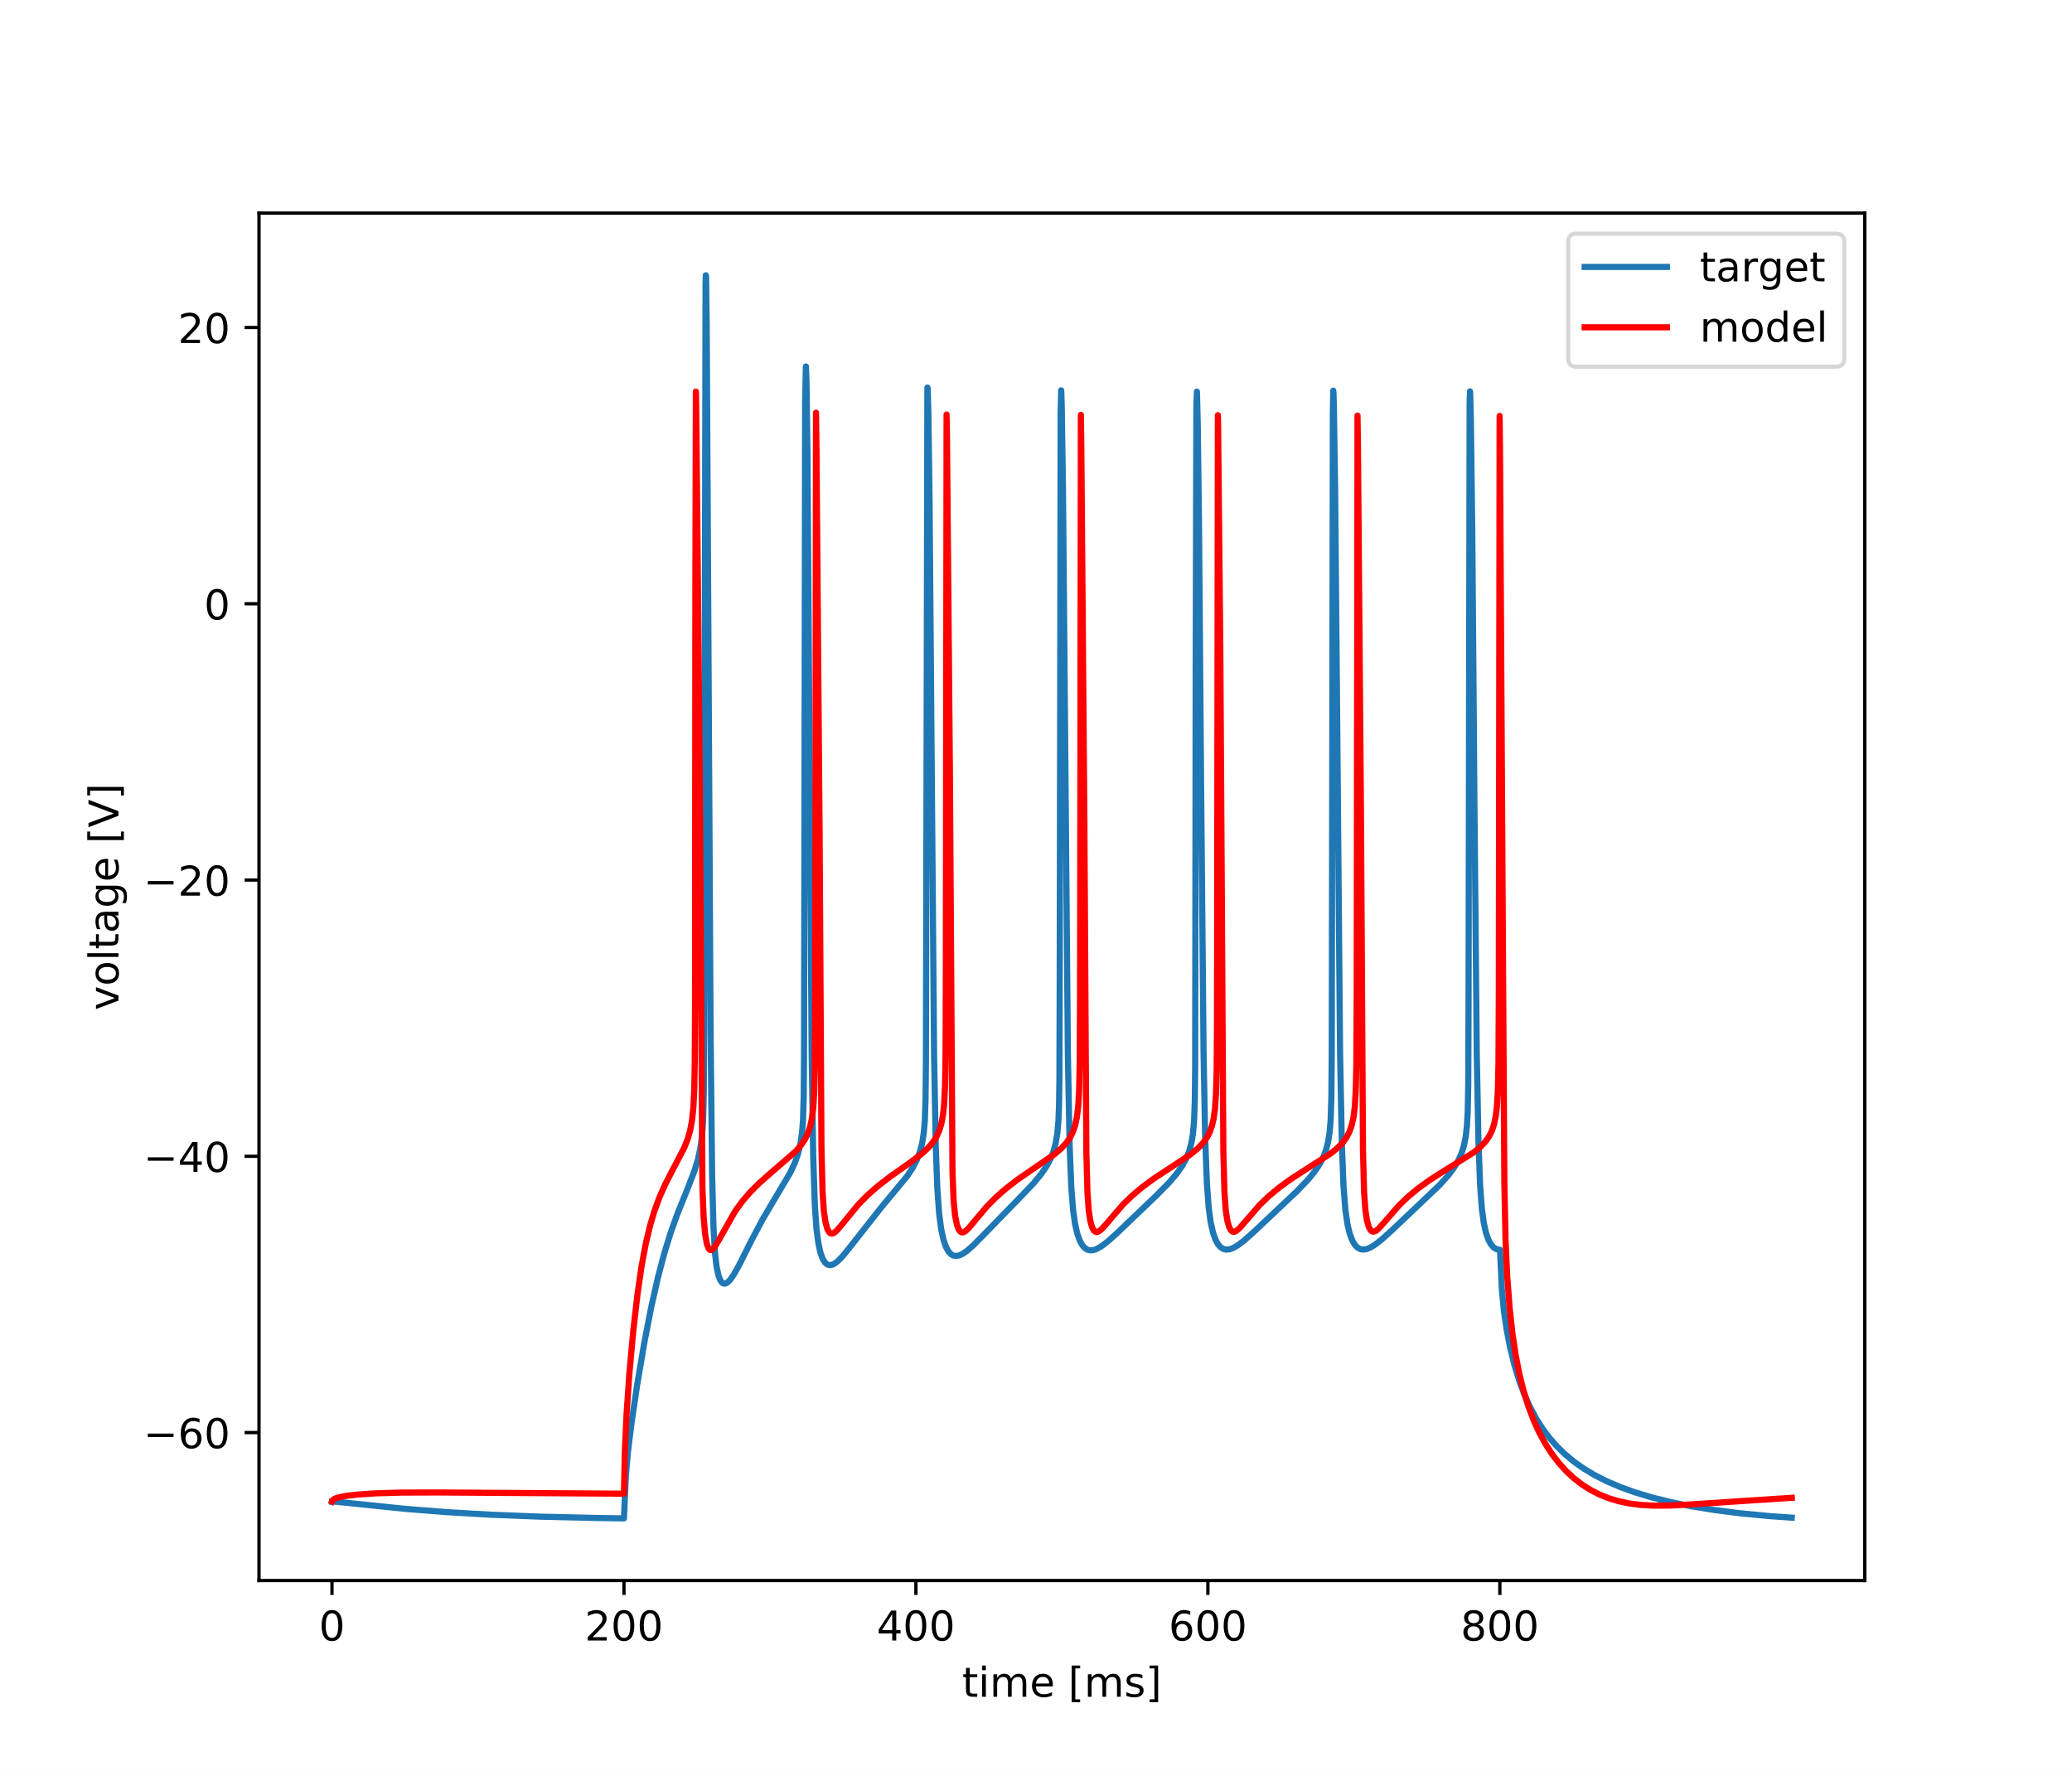
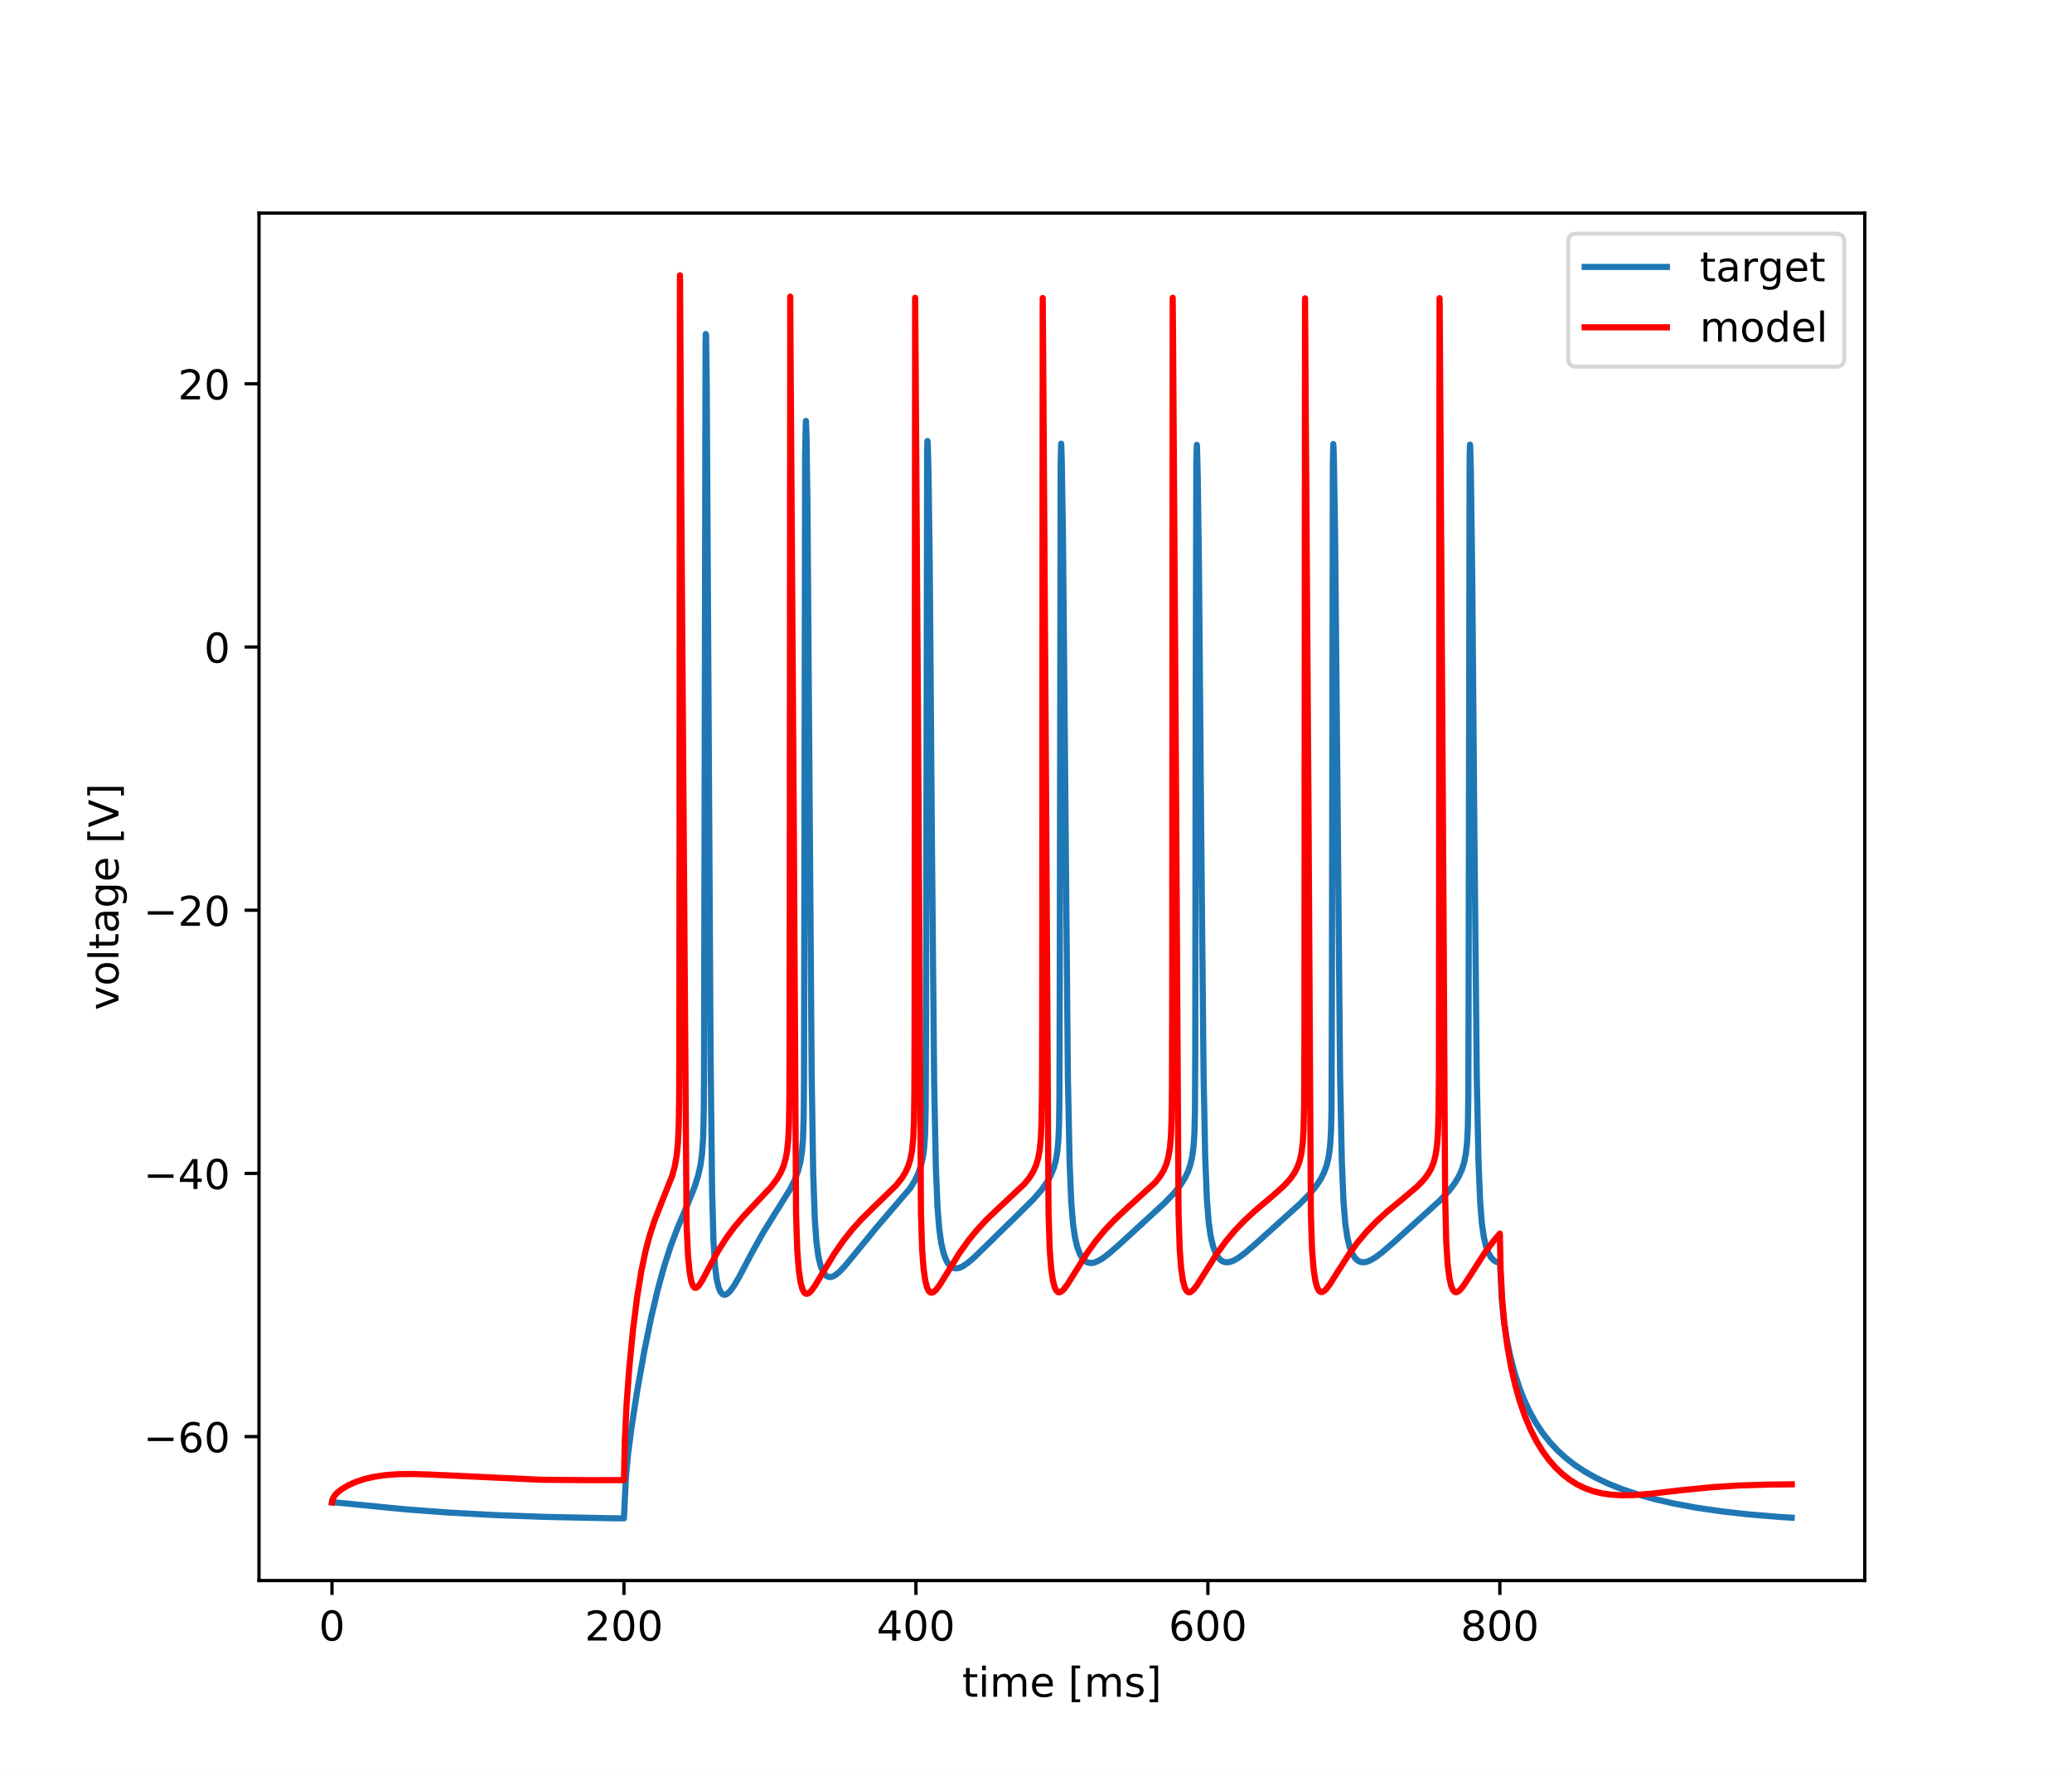
<svg xmlns="http://www.w3.org/2000/svg" xmlns:xlink="http://www.w3.org/1999/xlink" height="432pt" version="1.1" viewBox="0 0 504 432" width="504pt">
  <defs>
    <style type="text/css">
*{stroke-linecap:butt;stroke-linejoin:round;}
  </style>
  </defs>
  <g id="figure_1">
    <g id="patch_1">
      <path d="M 0 432  L 504 432  L 504 0  L 0 0  z " style="fill:#ffffff;" />
    </g>
    <g id="axes_1">
      <g id="patch_2">
        <path d="M 63 384.48  L 453.6 384.48  L 453.6 51.84  L 63 51.84  z " style="fill:#ffffff;" />
      </g>
      <g id="matplotlib.axis_1">
        <g id="xtick_1">
          <g id="line2d_1">
            <defs>
-               <path d="M 0 0  L 0 3.5  " id="mca6e8380da" style="stroke:#000000;stroke-width:0.8;" />
-             </defs>
-             <g>
-               <use style="stroke:#000000;stroke-width:0.8;" x="80.755" xlink:href="#mca6e8380da" y="384.48" />
+               <path d="M 0 0  L 0 3.5  " id="m2e32e973f9" style="stroke:#000000;stroke-width:0.8;" />
+             </defs>
+             <g>
+               <use style="stroke:#000000;stroke-width:0.8;" x="80.755" xlink:href="#m2e32e973f9" y="384.48" />
            </g>
          </g>
          <g id="text_1">
            <defs>
              <path d="M 31.781 66.406  Q 24.172 66.406 20.328 58.906  Q 16.5 51.422 16.5 36.375  Q 16.5 21.391 20.328 13.891  Q 24.172 6.391 31.781 6.391  Q 39.453 6.391 43.281 13.891  Q 47.125 21.391 47.125 36.375  Q 47.125 51.422 43.281 58.906  Q 39.453 66.406 31.781 66.406  z M 31.781 74.219  Q 44.047 74.219 50.516 64.516  Q 56.984 54.828 56.984 36.375  Q 56.984 17.969 50.516 8.266  Q 44.047 -1.422 31.781 -1.422  Q 19.531 -1.422 13.062 8.266  Q 6.594 17.969 6.594 36.375  Q 6.594 54.828 13.062 64.516  Q 19.531 74.219 31.781 74.219  z " id="DejaVuSans-48" />
            </defs>
            <g transform="translate(77.5733 399.0784)scale(0.1 -0.1)">
              <use xlink:href="#DejaVuSans-48" />
            </g>
          </g>
        </g>
        <g id="xtick_2">
          <g id="line2d_2">
            <g>
-               <use style="stroke:#000000;stroke-width:0.8;" x="151.773" xlink:href="#mca6e8380da" y="384.48" />
+               <use style="stroke:#000000;stroke-width:0.8;" x="151.773" xlink:href="#m2e32e973f9" y="384.48" />
            </g>
          </g>
          <g id="text_2">
            <defs>
              <path d="M 19.188 8.297  L 53.609 8.297  L 53.609 0  L 7.328 0  L 7.328 8.297  Q 12.938 14.109 22.625 23.891  Q 32.328 33.688 34.812 36.531  Q 39.547 41.844 41.422 45.531  Q 43.312 49.219 43.312 52.781  Q 43.312 58.594 39.234 62.25  Q 35.156 65.922 28.609 65.922  Q 23.969 65.922 18.812 64.312  Q 13.672 62.703 7.812 59.422  L 7.812 69.391  Q 13.766 71.781 18.938 73  Q 24.125 74.219 28.422 74.219  Q 39.75 74.219 46.484 68.547  Q 53.219 62.891 53.219 53.422  Q 53.219 48.922 51.531 44.891  Q 49.859 40.875 45.406 35.406  Q 44.188 33.984 37.641 27.219  Q 31.109 20.453 19.188 8.297  z " id="DejaVuSans-50" />
            </defs>
            <g transform="translate(142.229 399.0784)scale(0.1 -0.1)">
              <use xlink:href="#DejaVuSans-50" />
              <use x="63.623" xlink:href="#DejaVuSans-48" />
              <use x="127.246" xlink:href="#DejaVuSans-48" />
            </g>
          </g>
        </g>
        <g id="xtick_3">
          <g id="line2d_3">
            <g>
-               <use style="stroke:#000000;stroke-width:0.8;" x="222.791" xlink:href="#mca6e8380da" y="384.48" />
+               <use style="stroke:#000000;stroke-width:0.8;" x="222.791" xlink:href="#m2e32e973f9" y="384.48" />
            </g>
          </g>
          <g id="text_3">
            <defs>
              <path d="M 37.797 64.312  L 12.891 25.391  L 37.797 25.391  z M 35.203 72.906  L 47.609 72.906  L 47.609 25.391  L 58.016 25.391  L 58.016 17.188  L 47.609 17.188  L 47.609 0  L 37.797 0  L 37.797 17.188  L 4.891 17.188  L 4.891 26.703  z " id="DejaVuSans-52" />
            </defs>
            <g transform="translate(213.2472 399.0784)scale(0.1 -0.1)">
              <use xlink:href="#DejaVuSans-52" />
              <use x="63.623" xlink:href="#DejaVuSans-48" />
              <use x="127.246" xlink:href="#DejaVuSans-48" />
            </g>
          </g>
        </g>
        <g id="xtick_4">
          <g id="line2d_4">
            <g>
-               <use style="stroke:#000000;stroke-width:0.8;" x="293.809" xlink:href="#mca6e8380da" y="384.48" />
+               <use style="stroke:#000000;stroke-width:0.8;" x="293.809" xlink:href="#m2e32e973f9" y="384.48" />
            </g>
          </g>
          <g id="text_4">
            <defs>
              <path d="M 33.016 40.375  Q 26.375 40.375 22.484 35.828  Q 18.609 31.297 18.609 23.391  Q 18.609 15.531 22.484 10.953  Q 26.375 6.391 33.016 6.391  Q 39.656 6.391 43.531 10.953  Q 47.406 15.531 47.406 23.391  Q 47.406 31.297 43.531 35.828  Q 39.656 40.375 33.016 40.375  z M 52.594 71.297  L 52.594 62.312  Q 48.875 64.062 45.094 64.984  Q 41.312 65.922 37.594 65.922  Q 27.828 65.922 22.672 59.328  Q 17.531 52.734 16.797 39.406  Q 19.672 43.656 24.016 45.922  Q 28.375 48.188 33.594 48.188  Q 44.578 48.188 50.953 41.516  Q 57.328 34.859 57.328 23.391  Q 57.328 12.156 50.688 5.359  Q 44.047 -1.422 33.016 -1.422  Q 20.359 -1.422 13.672 8.266  Q 6.984 17.969 6.984 36.375  Q 6.984 53.656 15.188 63.938  Q 23.391 74.219 37.203 74.219  Q 40.922 74.219 44.703 73.484  Q 48.484 72.75 52.594 71.297  z " id="DejaVuSans-54" />
            </defs>
            <g transform="translate(284.2653 399.0784)scale(0.1 -0.1)">
              <use xlink:href="#DejaVuSans-54" />
              <use x="63.623" xlink:href="#DejaVuSans-48" />
              <use x="127.246" xlink:href="#DejaVuSans-48" />
            </g>
          </g>
        </g>
        <g id="xtick_5">
          <g id="line2d_5">
            <g>
-               <use style="stroke:#000000;stroke-width:0.8;" x="364.827" xlink:href="#mca6e8380da" y="384.48" />
+               <use style="stroke:#000000;stroke-width:0.8;" x="364.827" xlink:href="#m2e32e973f9" y="384.48" />
            </g>
          </g>
          <g id="text_5">
            <defs>
              <path d="M 31.781 34.625  Q 24.75 34.625 20.719 30.859  Q 16.703 27.094 16.703 20.516  Q 16.703 13.922 20.719 10.156  Q 24.75 6.391 31.781 6.391  Q 38.812 6.391 42.859 10.172  Q 46.922 13.969 46.922 20.516  Q 46.922 27.094 42.891 30.859  Q 38.875 34.625 31.781 34.625  z M 21.922 38.812  Q 15.578 40.375 12.031 44.719  Q 8.5 49.078 8.5 55.328  Q 8.5 64.062 14.719 69.141  Q 20.953 74.219 31.781 74.219  Q 42.672 74.219 48.875 69.141  Q 55.078 64.062 55.078 55.328  Q 55.078 49.078 51.531 44.719  Q 48 40.375 41.703 38.812  Q 48.828 37.156 52.797 32.312  Q 56.781 27.484 56.781 20.516  Q 56.781 9.906 50.312 4.234  Q 43.844 -1.422 31.781 -1.422  Q 19.734 -1.422 13.25 4.234  Q 6.781 9.906 6.781 20.516  Q 6.781 27.484 10.781 32.312  Q 14.797 37.156 21.922 38.812  z M 18.312 54.391  Q 18.312 48.734 21.844 45.562  Q 25.391 42.391 31.781 42.391  Q 38.141 42.391 41.719 45.562  Q 45.312 48.734 45.312 54.391  Q 45.312 60.062 41.719 63.234  Q 38.141 66.406 31.781 66.406  Q 25.391 66.406 21.844 63.234  Q 18.312 60.062 18.312 54.391  z " id="DejaVuSans-56" />
            </defs>
            <g transform="translate(355.2835 399.0784)scale(0.1 -0.1)">
              <use xlink:href="#DejaVuSans-56" />
              <use x="63.623" xlink:href="#DejaVuSans-48" />
              <use x="127.246" xlink:href="#DejaVuSans-48" />
            </g>
          </g>
        </g>
        <g id="text_6">
          <defs>
            <path d="M 18.312 70.219  L 18.312 54.688  L 36.812 54.688  L 36.812 47.703  L 18.312 47.703  L 18.312 18.016  Q 18.312 11.328 20.141 9.422  Q 21.969 7.516 27.594 7.516  L 36.812 7.516  L 36.812 0  L 27.594 0  Q 17.188 0 13.234 3.875  Q 9.281 7.766 9.281 18.016  L 9.281 47.703  L 2.688 47.703  L 2.688 54.688  L 9.281 54.688  L 9.281 70.219  z " id="DejaVuSans-116" />
            <path d="M 9.422 54.688  L 18.406 54.688  L 18.406 0  L 9.422 0  z M 9.422 75.984  L 18.406 75.984  L 18.406 64.594  L 9.422 64.594  z " id="DejaVuSans-105" />
            <path d="M 52 44.188  Q 55.375 50.25 60.062 53.125  Q 64.75 56 71.094 56  Q 79.641 56 84.281 50.016  Q 88.922 44.047 88.922 33.016  L 88.922 0  L 79.891 0  L 79.891 32.719  Q 79.891 40.578 77.094 44.375  Q 74.312 48.188 68.609 48.188  Q 61.625 48.188 57.562 43.547  Q 53.516 38.922 53.516 30.906  L 53.516 0  L 44.484 0  L 44.484 32.719  Q 44.484 40.625 41.703 44.406  Q 38.922 48.188 33.109 48.188  Q 26.219 48.188 22.156 43.531  Q 18.109 38.875 18.109 30.906  L 18.109 0  L 9.078 0  L 9.078 54.688  L 18.109 54.688  L 18.109 46.188  Q 21.188 51.219 25.484 53.609  Q 29.781 56 35.688 56  Q 41.656 56 45.828 52.969  Q 50 49.953 52 44.188  z " id="DejaVuSans-109" />
            <path d="M 56.203 29.594  L 56.203 25.203  L 14.891 25.203  Q 15.484 15.922 20.484 11.062  Q 25.484 6.203 34.422 6.203  Q 39.594 6.203 44.453 7.469  Q 49.312 8.734 54.109 11.281  L 54.109 2.781  Q 49.266 0.734 44.188 -0.344  Q 39.109 -1.422 33.891 -1.422  Q 20.797 -1.422 13.156 6.188  Q 5.516 13.812 5.516 26.812  Q 5.516 40.234 12.766 48.109  Q 20.016 56 32.328 56  Q 43.359 56 49.781 48.891  Q 56.203 41.797 56.203 29.594  z M 47.219 32.234  Q 47.125 39.594 43.094 43.984  Q 39.062 48.391 32.422 48.391  Q 24.906 48.391 20.391 44.141  Q 15.875 39.891 15.188 32.172  z " id="DejaVuSans-101" />
            <path id="DejaVuSans-32" />
            <path d="M 8.594 75.984  L 29.297 75.984  L 29.297 69  L 17.578 69  L 17.578 -6.203  L 29.297 -6.203  L 29.297 -13.188  L 8.594 -13.188  z " id="DejaVuSans-91" />
            <path d="M 44.281 53.078  L 44.281 44.578  Q 40.484 46.531 36.375 47.5  Q 32.281 48.484 27.875 48.484  Q 21.188 48.484 17.844 46.438  Q 14.5 44.391 14.5 40.281  Q 14.5 37.156 16.891 35.375  Q 19.281 33.594 26.516 31.984  L 29.594 31.297  Q 39.156 29.25 43.188 25.516  Q 47.219 21.781 47.219 15.094  Q 47.219 7.469 41.188 3.016  Q 35.156 -1.422 24.609 -1.422  Q 20.219 -1.422 15.453 -0.562  Q 10.688 0.297 5.422 2  L 5.422 11.281  Q 10.406 8.688 15.234 7.391  Q 20.062 6.109 24.812 6.109  Q 31.156 6.109 34.562 8.281  Q 37.984 10.453 37.984 14.406  Q 37.984 18.062 35.516 20.016  Q 33.062 21.969 24.703 23.781  L 21.578 24.516  Q 13.234 26.266 9.516 29.906  Q 5.812 33.547 5.812 39.891  Q 5.812 47.609 11.281 51.797  Q 16.75 56 26.812 56  Q 31.781 56 36.172 55.266  Q 40.578 54.547 44.281 53.078  z " id="DejaVuSans-115" />
            <path d="M 30.422 75.984  L 30.422 -13.188  L 9.719 -13.188  L 9.719 -6.203  L 21.391 -6.203  L 21.391 69  L 9.719 69  L 9.719 75.984  z " id="DejaVuSans-93" />
          </defs>
          <g transform="translate(234.0383 412.7566)scale(0.1 -0.1)">
            <use xlink:href="#DejaVuSans-116" />
            <use x="39.209" xlink:href="#DejaVuSans-105" />
            <use x="66.992" xlink:href="#DejaVuSans-109" />
            <use x="164.404" xlink:href="#DejaVuSans-101" />
            <use x="225.928" xlink:href="#DejaVuSans-32" />
            <use x="257.715" xlink:href="#DejaVuSans-91" />
            <use x="296.729" xlink:href="#DejaVuSans-109" />
            <use x="394.141" xlink:href="#DejaVuSans-115" />
            <use x="446.24" xlink:href="#DejaVuSans-93" />
          </g>
        </g>
      </g>
      <g id="matplotlib.axis_2">
        <g id="ytick_1">
          <g id="line2d_6">
            <defs>
-               <path d="M 0 0  L -3.5 0  " id="m9b5ad9ae43" style="stroke:#000000;stroke-width:0.8;" />
-             </defs>
-             <g>
-               <use style="stroke:#000000;stroke-width:0.8;" x="63" xlink:href="#m9b5ad9ae43" y="348.483" />
+               <path d="M 0 0  L -3.5 0  " id="m2e2e988726" style="stroke:#000000;stroke-width:0.8;" />
+             </defs>
+             <g>
+               <use style="stroke:#000000;stroke-width:0.8;" x="63" xlink:href="#m2e2e988726" y="349.47" />
            </g>
          </g>
          <g id="text_7">
            <defs>
              <path d="M 10.594 35.5  L 73.188 35.5  L 73.188 27.203  L 10.594 27.203  z " id="DejaVuSans-8722" />
            </defs>
-             <g transform="translate(34.89531 352.2824)scale(0.1 -0.1)">
+             <g transform="translate(34.89531 353.2694)scale(0.1 -0.1)">
              <use xlink:href="#DejaVuSans-8722" />
              <use x="83.789" xlink:href="#DejaVuSans-54" />
              <use x="147.412" xlink:href="#DejaVuSans-48" />
            </g>
          </g>
        </g>
        <g id="ytick_2">
          <g id="line2d_7">
            <g>
-               <use style="stroke:#000000;stroke-width:0.8;" x="63" xlink:href="#m9b5ad9ae43" y="281.279" />
+               <use style="stroke:#000000;stroke-width:0.8;" x="63" xlink:href="#m2e2e988726" y="285.444" />
            </g>
          </g>
          <g id="text_8">
-             <g transform="translate(34.89531 285.0786)scale(0.1 -0.1)">
+             <g transform="translate(34.89531 289.2429)scale(0.1 -0.1)">
              <use xlink:href="#DejaVuSans-8722" />
              <use x="83.789" xlink:href="#DejaVuSans-52" />
              <use x="147.412" xlink:href="#DejaVuSans-48" />
            </g>
          </g>
        </g>
        <g id="ytick_3">
          <g id="line2d_8">
            <g>
-               <use style="stroke:#000000;stroke-width:0.8;" x="63" xlink:href="#m9b5ad9ae43" y="214.076" />
+               <use style="stroke:#000000;stroke-width:0.8;" x="63" xlink:href="#m2e2e988726" y="221.417" />
            </g>
          </g>
          <g id="text_9">
-             <g transform="translate(34.89531 217.8748)scale(0.1 -0.1)">
+             <g transform="translate(34.89531 225.2163)scale(0.1 -0.1)">
              <use xlink:href="#DejaVuSans-8722" />
              <use x="83.789" xlink:href="#DejaVuSans-50" />
              <use x="147.412" xlink:href="#DejaVuSans-48" />
            </g>
          </g>
        </g>
        <g id="ytick_4">
          <g id="line2d_9">
            <g>
-               <use style="stroke:#000000;stroke-width:0.8;" x="63" xlink:href="#m9b5ad9ae43" y="146.872" />
+               <use style="stroke:#000000;stroke-width:0.8;" x="63" xlink:href="#m2e2e988726" y="157.391" />
            </g>
          </g>
          <g id="text_10">
-             <g transform="translate(49.6375 150.6709)scale(0.1 -0.1)">
+             <g transform="translate(49.6375 161.1898)scale(0.1 -0.1)">
              <use xlink:href="#DejaVuSans-48" />
            </g>
          </g>
        </g>
        <g id="ytick_5">
          <g id="line2d_10">
            <g>
-               <use style="stroke:#000000;stroke-width:0.8;" x="63" xlink:href="#m9b5ad9ae43" y="79.668" />
+               <use style="stroke:#000000;stroke-width:0.8;" x="63" xlink:href="#m2e2e988726" y="93.364" />
            </g>
          </g>
          <g id="text_11">
-             <g transform="translate(43.275 83.46712)scale(0.1 -0.1)">
+             <g transform="translate(43.275 97.1632)scale(0.1 -0.1)">
              <use xlink:href="#DejaVuSans-50" />
              <use x="63.623" xlink:href="#DejaVuSans-48" />
            </g>
          </g>
        </g>
        <g id="text_12">
          <defs>
            <path d="M 2.984 54.688  L 12.5 54.688  L 29.594 8.797  L 46.688 54.688  L 56.203 54.688  L 35.688 0  L 23.484 0  z " id="DejaVuSans-118" />
            <path d="M 30.609 48.391  Q 23.391 48.391 19.188 42.75  Q 14.984 37.109 14.984 27.297  Q 14.984 17.484 19.156 11.844  Q 23.344 6.203 30.609 6.203  Q 37.797 6.203 41.984 11.859  Q 46.188 17.531 46.188 27.297  Q 46.188 37.016 41.984 42.703  Q 37.797 48.391 30.609 48.391  z M 30.609 56  Q 42.328 56 49.016 48.375  Q 55.719 40.766 55.719 27.297  Q 55.719 13.875 49.016 6.219  Q 42.328 -1.422 30.609 -1.422  Q 18.844 -1.422 12.172 6.219  Q 5.516 13.875 5.516 27.297  Q 5.516 40.766 12.172 48.375  Q 18.844 56 30.609 56  z " id="DejaVuSans-111" />
            <path d="M 9.422 75.984  L 18.406 75.984  L 18.406 0  L 9.422 0  z " id="DejaVuSans-108" />
            <path d="M 34.281 27.484  Q 23.391 27.484 19.188 25  Q 14.984 22.516 14.984 16.5  Q 14.984 11.719 18.141 8.906  Q 21.297 6.109 26.703 6.109  Q 34.188 6.109 38.703 11.406  Q 43.219 16.703 43.219 25.484  L 43.219 27.484  z M 52.203 31.203  L 52.203 0  L 43.219 0  L 43.219 8.297  Q 40.141 3.328 35.547 0.953  Q 30.953 -1.422 24.312 -1.422  Q 15.922 -1.422 10.953 3.297  Q 6 8.016 6 15.922  Q 6 25.141 12.172 29.828  Q 18.359 34.516 30.609 34.516  L 43.219 34.516  L 43.219 35.406  Q 43.219 41.609 39.141 45  Q 35.062 48.391 27.688 48.391  Q 23 48.391 18.547 47.266  Q 14.109 46.141 10.016 43.891  L 10.016 52.203  Q 14.938 54.109 19.578 55.047  Q 24.219 56 28.609 56  Q 40.484 56 46.344 49.844  Q 52.203 43.703 52.203 31.203  z " id="DejaVuSans-97" />
            <path d="M 45.406 27.984  Q 45.406 37.75 41.375 43.109  Q 37.359 48.484 30.078 48.484  Q 22.859 48.484 18.828 43.109  Q 14.797 37.75 14.797 27.984  Q 14.797 18.266 18.828 12.891  Q 22.859 7.516 30.078 7.516  Q 37.359 7.516 41.375 12.891  Q 45.406 18.266 45.406 27.984  z M 54.391 6.781  Q 54.391 -7.172 48.188 -13.984  Q 42 -20.797 29.203 -20.797  Q 24.469 -20.797 20.266 -20.094  Q 16.062 -19.391 12.109 -17.922  L 12.109 -9.188  Q 16.062 -11.328 19.922 -12.344  Q 23.781 -13.375 27.781 -13.375  Q 36.625 -13.375 41.016 -8.766  Q 45.406 -4.156 45.406 5.172  L 45.406 9.625  Q 42.625 4.781 38.281 2.391  Q 33.938 0 27.875 0  Q 17.828 0 11.672 7.656  Q 5.516 15.328 5.516 27.984  Q 5.516 40.672 11.672 48.328  Q 17.828 56 27.875 56  Q 33.938 56 38.281 53.609  Q 42.625 51.219 45.406 46.391  L 45.406 54.688  L 54.391 54.688  z " id="DejaVuSans-103" />
            <path d="M 28.609 0  L 0.781 72.906  L 11.078 72.906  L 34.188 11.531  L 57.328 72.906  L 67.578 72.906  L 39.797 0  z " id="DejaVuSans-86" />
          </defs>
          <g transform="translate(28.81563 245.7537)rotate(-90)scale(0.1 -0.1)">
            <use xlink:href="#DejaVuSans-118" />
            <use x="59.18" xlink:href="#DejaVuSans-111" />
            <use x="120.361" xlink:href="#DejaVuSans-108" />
            <use x="148.145" xlink:href="#DejaVuSans-116" />
            <use x="187.354" xlink:href="#DejaVuSans-97" />
            <use x="248.633" xlink:href="#DejaVuSans-103" />
            <use x="312.109" xlink:href="#DejaVuSans-101" />
            <use x="373.633" xlink:href="#DejaVuSans-32" />
            <use x="405.42" xlink:href="#DejaVuSans-91" />
            <use x="444.434" xlink:href="#DejaVuSans-86" />
            <use x="512.842" xlink:href="#DejaVuSans-93" />
          </g>
        </g>
      </g>
      <g id="line2d_11">
-         <path clip-path="url(#p6a0716f156)" d="M 80.755 365.284  L 81.696 365.296  L 85.708 365.715  L 98.527 367.04  L 108.611 367.839  L 119.442 368.47  L 131.533 368.946  L 145.701 369.275  L 151.773 369.36  L 151.862 367.335  L 152.234 359.084  L 152.731 353.309  L 153.566 346.486  L 154.986 336.872  L 156.726 326.629  L 158.413 317.968  L 160.029 310.794  L 161.591 304.86  L 163.153 299.805  L 164.84 295.12  L 167.237 289.204  L 168.941 284.765  L 169.794 281.935  L 170.362 279.297  L 170.752 276.439  L 171.036 272.334  L 171.196 265.096  L 171.249 257.049  L 171.622 69.305  L 171.676 66.96  L 171.747 67.201  L 171.906 80.054  L 172.19 132.832  L 172.847 251.33  L 173.22 285.898  L 173.54 298.296  L 173.913 304.76  L 174.303 308.143  L 174.783 310.358  L 175.226 311.474  L 175.688 312.067  L 176.096 312.261  L 176.523 312.217  L 177.02 311.924  L 177.677 311.238  L 178.511 310.027  L 179.772 307.771  L 182.808 301.707  L 185.471 296.68  L 188.134 292.155  L 192.2 285.307  L 193.336 282.872  L 194.117 280.657  L 194.685 278.32  L 195.094 275.522  L 195.325 272.559  L 195.502 266.598  L 195.573 257.35  L 195.626 229.823  L 195.84 97.829  L 196.017 89.184  L 196.035 89.142  L 196.177 92.888  L 196.408 109.991  L 196.745 158.875  L 197.437 256.622  L 197.81 281.395  L 198.201 293.136  L 198.591 298.781  L 199.071 302.484  L 199.55 304.656  L 200.083 306.152  L 200.651 307.098  L 201.219 307.591  L 201.77 307.758  L 202.302 307.701  L 202.977 307.397  L 203.794 306.778  L 204.948 305.597  L 206.705 303.434  L 214.162 293.954  L 220.696 286.069  L 222.081 283.941  L 223.039 282.076  L 223.767 280.17  L 224.3 278.137  L 224.691 275.709  L 224.957 272.568  L 225.135 267.226  L 225.223 258.27  L 225.578 94.387  L 225.596 94.267  L 225.649 94.446  L 225.809 99.933  L 226.111 121.79  L 226.484 168.516  L 227.212 256.928  L 227.62 278.947  L 227.993 288.995  L 228.437 295.164  L 228.934 298.975  L 229.502 301.589  L 230.106 303.33  L 230.692 304.403  L 231.313 305.087  L 231.899 305.422  L 232.538 305.53  L 233.266 305.411  L 234.136 305.021  L 235.237 304.264  L 236.781 302.903  L 239.303 300.346  L 247.399 292.025  L 251.429 287.819  L 253.311 285.54  L 254.607 283.633  L 255.548 281.867  L 256.258 280.065  L 256.791 278.093  L 257.181 275.755  L 257.448 272.75  L 257.608 268.796  L 257.696 262.278  L 257.767 239.074  L 257.998 100.24  L 258.122 94.96  L 258.158 95.57  L 258.264 99.054  L 258.566 119.492  L 258.957 163.94  L 259.756 256.759  L 260.182 278.723  L 260.59 288.878  L 261.016 294.274  L 261.496 297.699  L 262.028 300.045  L 262.65 301.795  L 263.271 302.916  L 263.893 303.613  L 264.532 304.009  L 265.207 304.163  L 265.952 304.099  L 266.84 303.786  L 267.941 303.15  L 269.45 301.998  L 271.722 299.956  L 281.168 290.933  L 284.435 287.619  L 286.281 285.441  L 287.577 283.58  L 288.518 281.854  L 289.246 280.046  L 289.779 278.114  L 290.152 275.972  L 290.436 272.984  L 290.631 267.841  L 290.72 259.426  L 290.844 161.906  L 291.004 99.377  L 291.128 95.254  L 291.164 95.785  L 291.341 103.25  L 291.643 126.954  L 292.176 193.002  L 292.762 256.249  L 293.152 276.838  L 293.561 287.786  L 294.004 293.737  L 294.484 297.295  L 295.052 299.833  L 295.673 301.582  L 296.277 302.679  L 296.916 303.407  L 297.555 303.811  L 298.248 303.978  L 299.029 303.914  L 299.952 303.589  L 301.124 302.911  L 302.669 301.735  L 305.136 299.535  L 315.434 289.806  L 318.151 286.986  L 319.837 284.924  L 321.062 283.07  L 321.95 281.317  L 322.589 279.585  L 323.069 277.681  L 323.424 275.399  L 323.672 272.448  L 323.85 266.9  L 323.939 256.008  L 323.974 235.397  L 324.205 100.626  L 324.311 95.036  L 324.347 95.516  L 324.453 98.539  L 324.755 118.654  L 325.164 164.377  L 325.963 256.069  L 326.389 278.119  L 326.797 288.503  L 327.241 294.177  L 327.738 297.682  L 328.306 300.086  L 328.928 301.747  L 329.584 302.854  L 330.224 303.506  L 330.881 303.859  L 331.555 303.973  L 332.354 303.866  L 333.295 303.496  L 334.485 302.771  L 336.118 301.494  L 338.835 299.041  L 350.18 288.264  L 352.275 285.935  L 353.677 284.061  L 354.707 282.333  L 355.488 280.593  L 356.074 278.74  L 356.518 276.546  L 356.82 273.903  L 357.015 270.328  L 357.14 263.901  L 357.211 244.793  L 357.477 98.052  L 357.566 95.2  L 357.619 95.786  L 357.779 102.344  L 358.116 129.021  L 358.649 195.659  L 359.217 256.499  L 359.625 277.848  L 360.034 288.47  L 360.46 294.078  L 360.939 297.58  L 361.454 299.875  L 362.058 301.595  L 362.679 302.729  L 363.318 303.45  L 363.975 303.854  L 364.65 304.007  L 364.863 304.011  L 364.969 306.222  L 365.307 313.53  L 365.786 318.682  L 366.461 323.331  L 367.348 327.892  L 368.396 332.127  L 369.532 335.84  L 370.775 339.184  L 372.16 342.278  L 373.634 345.034  L 375.214 347.526  L 376.9 349.784  L 378.729 351.867  L 380.735 353.813  L 382.901 355.602  L 385.263 357.265  L 387.89 358.838  L 390.82 360.324  L 394.051 361.709  L 397.655 363.009  L 401.686 364.224  L 406.231 365.358  L 411.326 366.397  L 417.043 367.329  L 423.382 368.134  L 430.466 368.807  L 435.828 369.187  L 435.828 369.187  " style="fill:none;stroke:#1f77b4;stroke-linecap:square;stroke-width:1.5;" />
+         <path clip-path="url(#p6f2a565493)" d="M 80.755 365.477  L 81.713 365.49  L 85.868 365.904  L 98.722 367.167  L 109.073 367.941  L 120.187 368.546  L 132.74 369.001  L 147.547 369.307  L 151.773 369.36  L 151.862 367.431  L 152.234 359.57  L 152.731 354.068  L 153.566 347.567  L 154.986 338.408  L 156.726 328.649  L 158.413 320.398  L 160.029 313.563  L 161.591 307.909  L 163.153 303.093  L 164.84 298.63  L 167.255 292.953  L 168.959 288.715  L 169.811 286.003  L 170.362 283.555  L 170.752 280.832  L 171.036 276.921  L 171.196 270.025  L 171.249 262.359  L 171.622 83.491  L 171.676 81.257  L 171.747 81.487  L 171.906 93.732  L 172.19 144.015  L 172.847 256.91  L 173.22 289.844  L 173.54 301.655  L 173.913 307.815  L 174.303 311.037  L 174.783 313.147  L 175.226 314.21  L 175.688 314.776  L 176.096 314.96  L 176.54 314.913  L 177.037 314.625  L 177.677 313.986  L 178.529 312.805  L 179.772 310.683  L 182.843 304.839  L 185.489 300.086  L 188.152 295.778  L 192.164 289.345  L 193.283 287.084  L 194.064 285.019  L 194.632 282.877  L 195.041 280.418  L 195.325 277.135  L 195.502 271.456  L 195.573 262.646  L 195.626 236.42  L 195.84 110.666  L 196.017 102.43  L 196.035 102.391  L 196.177 105.959  L 196.408 122.254  L 196.745 168.827  L 197.437 261.952  L 197.81 285.554  L 198.201 296.74  L 198.591 302.118  L 199.071 305.645  L 199.55 307.715  L 200.083 309.141  L 200.651 310.042  L 201.219 310.512  L 201.787 310.672  L 202.409 310.585  L 203.083 310.263  L 204.007 309.551  L 205.249 308.279  L 207.256 305.866  L 213.079 298.75  L 221.388 289.046  L 222.578 287.116  L 223.412 285.349  L 224.034 283.519  L 224.495 281.452  L 224.797 279.2  L 225.028 275.745  L 225.17 269.529  L 225.241 252.634  L 225.525 109.516  L 225.596 107.273  L 225.667 107.799  L 225.862 115.36  L 226.164 138.617  L 226.679 204.507  L 227.23 263.466  L 227.638 283.862  L 228.046 293.713  L 228.455 298.837  L 228.934 302.303  L 229.502 304.793  L 230.106 306.452  L 230.692 307.474  L 231.313 308.126  L 231.899 308.445  L 232.556 308.548  L 233.302 308.423  L 234.154 308.053  L 235.255 307.328  L 236.835 305.996  L 239.516 303.396  L 247.079 295.987  L 251.429 291.674  L 253.329 289.48  L 254.625 287.658  L 255.584 285.929  L 256.294 284.182  L 256.809 282.329  L 257.181 280.181  L 257.448 277.317  L 257.608 273.551  L 257.696 267.341  L 257.767 245.233  L 257.998 112.963  L 258.122 107.934  L 258.158 108.514  L 258.264 111.834  L 258.566 131.305  L 258.957 173.651  L 259.756 262.082  L 260.182 283.008  L 260.59 292.683  L 261.016 297.823  L 261.496 301.087  L 262.028 303.322  L 262.65 304.99  L 263.271 306.057  L 263.893 306.721  L 264.532 307.098  L 265.224 307.247  L 266.023 307.168  L 266.946 306.837  L 268.118 306.164  L 269.716 304.968  L 272.273 302.742  L 283.44 292.488  L 285.66 290.148  L 287.133 288.288  L 288.199 286.601  L 288.98 284.969  L 289.566 283.259  L 290.01 281.29  L 290.347 278.66  L 290.542 275.511  L 290.667 270.361  L 290.738 256.921  L 290.844 171.714  L 291.004 112.141  L 291.128 108.213  L 291.164 108.719  L 291.341 115.832  L 291.643 138.414  L 292.176 201.34  L 292.762 261.597  L 293.152 281.212  L 293.561 291.643  L 294.004 297.313  L 294.484 300.702  L 295.052 303.12  L 295.673 304.787  L 296.277 305.832  L 296.934 306.539  L 297.573 306.917  L 298.248 307.069  L 299.047 307.004  L 299.97 306.691  L 301.159 306.029  L 302.775 304.847  L 305.261 302.726  L 316.091 292.948  L 318.523 290.475  L 320.104 288.565  L 321.222 286.882  L 322.057 285.241  L 322.696 283.488  L 323.175 281.482  L 323.53 278.876  L 323.761 275.143  L 323.885 269.869  L 323.974 241.731  L 324.205 113.332  L 324.311 108.005  L 324.347 108.463  L 324.453 111.343  L 324.755 130.507  L 325.164 174.068  L 325.963 261.425  L 326.389 282.432  L 326.797 292.326  L 327.241 297.731  L 327.738 301.07  L 328.306 303.361  L 328.928 304.943  L 329.584 305.999  L 330.241 306.632  L 330.898 306.961  L 331.573 307.065  L 332.39 306.953  L 333.313 306.601  L 334.503 305.908  L 336.154 304.674  L 338.87 302.334  L 350.233 292.045  L 352.328 289.817  L 353.748 287.992  L 354.778 286.316  L 355.559 284.608  L 356.128 282.824  L 356.554 280.713  L 356.855 277.983  L 357.051 274.037  L 357.157 266.529  L 357.211 250.683  L 357.477 110.879  L 357.566 108.162  L 357.619 108.72  L 357.779 114.968  L 358.116 140.384  L 358.649 203.871  L 359.217 261.835  L 359.625 282.175  L 360.034 292.294  L 360.46 297.637  L 360.939 300.974  L 361.454 303.16  L 362.058 304.799  L 362.679 305.879  L 363.336 306.58  L 363.993 306.958  L 364.65 307.097  L 364.863 307.101  L 364.969 309.207  L 365.307 316.169  L 365.786 321.078  L 366.461 325.507  L 367.348 329.853  L 368.396 333.888  L 369.532 337.425  L 370.775 340.61  L 372.16 343.559  L 373.634 346.184  L 375.231 348.583  L 376.954 350.772  L 378.853 352.818  L 380.877 354.668  L 383.079 356.381  L 385.511 357.989  L 388.192 359.493  L 391.193 360.916  L 394.531 362.248  L 398.259 363.496  L 402.502 364.677  L 407.243 365.761  L 412.569 366.748  L 418.535 367.624  L 425.21 368.377  L 432.721 368.997  L 435.828 369.195  L 435.828 369.195  " style="fill:none;stroke:#1f77b4;stroke-linecap:square;stroke-width:1.5;" />
      </g>
      <g id="line2d_12">
-         <path clip-path="url(#p6a0716f156)" d="M 80.755 365.284  L 80.95 364.901  L 81.394 364.579  L 82.246 364.273  L 83.968 363.924  L 86.933 363.566  L 91.372 363.268  L 97.621 363.084  L 106.623 363.059  L 151.773 363.35  L 151.986 353.161  L 152.412 343.895  L 153.087 334.172  L 154.028 323.846  L 155.057 314.889  L 156.069 307.952  L 157.064 302.61  L 158.093 298.26  L 159.194 294.563  L 160.401 291.278  L 161.804 288.112  L 163.597 284.64  L 166.456 279.16  L 167.308 276.978  L 167.912 274.817  L 168.338 272.475  L 168.657 269.416  L 168.87 265.121  L 168.995 258.5  L 169.066 244.772  L 169.137 145.93  L 169.261 95.255  L 169.279 95.282  L 169.367 100.905  L 170.184 186.16  L 170.859 288.718  L 171.161 296.211  L 171.534 300.344  L 171.942 302.59  L 172.332 303.653  L 172.688 304.052  L 173.007 304.093  L 173.362 303.89  L 173.859 303.313  L 174.658 301.994  L 178.848 294.588  L 180.553 292.253  L 182.435 290.057  L 184.601 287.877  L 187.317 285.471  L 193.514 280.108  L 194.845 278.574  L 195.804 277.134  L 196.532 275.634  L 197.082 273.985  L 197.508 271.99  L 197.828 269.387  L 198.059 265.521  L 198.201 259.31  L 198.29 243.331  L 198.485 100.39  L 198.609 109.727  L 199.373 203.969  L 199.817 279.286  L 200.083 289.958  L 200.402 294.609  L 200.793 297.291  L 201.237 298.921  L 201.663 299.73  L 202.054 300.049  L 202.444 300.089  L 202.906 299.894  L 203.545 299.353  L 204.61 298.111  L 208.836 292.954  L 211.037 290.729  L 213.488 288.573  L 216.399 286.317  L 221.282 282.873  L 224.176 280.688  L 225.809 279.183  L 226.963 277.822  L 227.815 276.477  L 228.472 275.025  L 228.987 273.328  L 229.378 271.25  L 229.662 268.546  L 229.875 264.156  L 229.999 256.805  L 230.07 238.926  L 230.248 100.832  L 230.337 105.488  L 231.047 186.659  L 231.686 285.004  L 231.97 292.14  L 232.325 295.735  L 232.751 297.887  L 233.195 299.081  L 233.603 299.619  L 233.994 299.797  L 234.402 299.74  L 234.935 299.422  L 235.716 298.665  L 237.296 296.752  L 239.995 293.558  L 242.197 291.315  L 244.576 289.211  L 247.328 287.082  L 250.896 284.621  L 256.454 280.805  L 258.193 279.314  L 259.401 277.997  L 260.306 276.683  L 260.999 275.285  L 261.531 273.707  L 261.94 271.811  L 262.259 269.221  L 262.49 265.319  L 262.632 258.899  L 262.721 241.362  L 262.916 100.916  L 263.023 108.716  L 263.768 200.107  L 264.248 280.225  L 264.514 290.13  L 264.834 294.517  L 265.224 297.058  L 265.668 298.601  L 266.094 299.365  L 266.485 299.665  L 266.875 299.702  L 267.355 299.504  L 268.012 298.966  L 269.13 297.712  L 273.143 293.031  L 275.362 290.875  L 277.812 288.81  L 280.653 286.716  L 284.435 284.227  L 289.53 280.858  L 291.341 279.38  L 292.602 278.071  L 293.525 276.801  L 294.235 275.451  L 294.786 273.93  L 295.212 272.104  L 295.549 269.614  L 295.78 266.232  L 295.94 260.415  L 296.028 249.052  L 296.082 211.011  L 296.241 100.996  L 296.295 103.435  L 296.827 157.466  L 297.111 203.21  L 297.573 279.944  L 297.839 289.989  L 298.159 294.418  L 298.55 296.975  L 298.993 298.528  L 299.42 299.3  L 299.828 299.613  L 300.236 299.643  L 300.716 299.437  L 301.39 298.879  L 302.544 297.586  L 306.362 293.172  L 308.563 291.042  L 310.978 289.018  L 313.747 286.991  L 317.281 284.698  L 323.726 280.568  L 325.448 279.158  L 326.655 277.893  L 327.56 276.627  L 328.253 275.28  L 328.803 273.704  L 329.229 271.764  L 329.549 269.195  L 329.78 265.326  L 329.922 259  L 330.011 242.12  L 330.206 101.086  L 330.312 108.669  L 331.058 199.799  L 331.538 279.986  L 331.804 289.964  L 332.123 294.376  L 332.514 296.93  L 332.958 298.483  L 333.384 299.257  L 333.792 299.573  L 334.201 299.607  L 334.68 299.406  L 335.355 298.855  L 336.509 297.576  L 340.326 293.203  L 342.528 291.094  L 344.942 289.093  L 347.694 287.106  L 351.121 284.921  L 358.524 280.294  L 360.158 278.947  L 361.33 277.7  L 362.2 276.458  L 362.874 275.111  L 363.407 273.539  L 363.815 271.624  L 364.135 268.954  L 364.348 265.269  L 364.49 258.853  L 364.579 241.313  L 364.774 101.173  L 364.863 109.695  L 365.608 235.781  L 365.928 287.806  L 366.212 301.585  L 366.603 310.166  L 367.171 317.785  L 367.863 324.196  L 368.662 329.577  L 369.568 334.206  L 370.598 338.34  L 371.752 342.067  L 373.03 345.448  L 374.415 348.487  L 375.906 351.227  L 377.504 353.699  L 379.191 355.902  L 380.966 357.86  L 382.848 359.605  L 384.819 361.128  L 386.878 362.438  L 389.027 363.542  L 391.282 364.45  L 393.678 365.175  L 396.253 365.718  L 399.076 366.082  L 402.254 366.261  L 406.018 366.243  L 410.971 365.981  L 435.81 364.355  L 435.845 364.353  L 435.845 364.353  " style="fill:none;stroke:#ff0000;stroke-linecap:square;stroke-width:1.5;" />
+         <path clip-path="url(#p6f2a565493)" d="M 80.755 365.477  L 80.95 364.615  L 81.358 363.858  L 82.033 363.108  L 83.116 362.259  L 84.643 361.351  L 86.489 360.513  L 88.602 359.802  L 90.981 359.241  L 93.662 358.842  L 96.751 358.612  L 100.498 358.564  L 105.54 358.74  L 131.533 359.962  L 142.913 360.064  L 151.773 360.055  L 151.986 350.364  L 152.412 341.604  L 153.069 332.723  L 153.974 323.51  L 154.969 315.601  L 155.945 309.528  L 156.939 304.692  L 157.987 300.671  L 159.159 297.047  L 160.614 293.29  L 163.491 286.071  L 164.148 283.648  L 164.592 281.155  L 164.893 278.172  L 165.089 273.994  L 165.195 267.576  L 165.248 255.771  L 165.284 209.549  L 165.39 66.96  L 165.426 68.615  L 165.692 117.637  L 167.006 298.006  L 167.343 305.333  L 167.734 309.421  L 168.16 311.726  L 168.569 312.827  L 168.924 313.234  L 169.243 313.29  L 169.598 313.115  L 170.095 312.584  L 170.859 311.392  L 172.457 308.369  L 174.765 304.148  L 176.611 301.241  L 178.564 298.581  L 180.784 295.939  L 183.731 292.802  L 187.584 288.682  L 188.951 286.879  L 189.892 285.283  L 190.584 283.675  L 191.099 281.911  L 191.472 279.849  L 191.738 277.162  L 191.916 273.223  L 192.022 266.262  L 192.076 251.517  L 192.218 72.154  L 192.342 91.794  L 192.715 146.31  L 193.07 197.89  L 193.638 295.287  L 193.922 303.99  L 194.295 308.905  L 194.739 311.949  L 195.183 313.597  L 195.609 314.404  L 195.999 314.706  L 196.372 314.722  L 196.816 314.494  L 197.402 313.915  L 198.272 312.708  L 199.923 309.957  L 202.977 304.915  L 205.107 301.849  L 207.273 299.12  L 209.635 296.506  L 212.529 293.65  L 217.979 288.347  L 219.311 286.683  L 220.252 285.16  L 220.944 283.619  L 221.459 281.931  L 221.85 279.855  L 222.134 277.013  L 222.312 272.941  L 222.418 265.329  L 222.471 246.659  L 222.596 72.446  L 222.684 82.597  L 223.128 149.618  L 223.466 200.202  L 224.016 295.142  L 224.3 303.948  L 224.655 308.624  L 225.081 311.577  L 225.525 313.259  L 225.951 314.093  L 226.342 314.417  L 226.715 314.452  L 227.141 314.258  L 227.709 313.734  L 228.543 312.63  L 230.053 310.198  L 233.408 304.773  L 235.539 301.789  L 237.705 299.134  L 240.066 296.595  L 242.907 293.879  L 249.139 288.046  L 250.435 286.437  L 251.34 284.967  L 252.015 283.453  L 252.53 281.73  L 252.903 279.686  L 253.169 276.978  L 253.346 272.901  L 253.453 265.229  L 253.506 246.149  L 253.631 72.503  L 253.719 82.749  L 254.163 149.679  L 254.501 200.287  L 255.051 295.124  L 255.335 303.911  L 255.69 308.57  L 256.116 311.51  L 256.56 313.182  L 256.986 314.012  L 257.377 314.334  L 257.75 314.369  L 258.176 314.178  L 258.744 313.659  L 259.578 312.566  L 261.105 310.129  L 264.408 304.852  L 266.538 301.9  L 268.704 299.279  L 271.048 296.795  L 273.8 294.211  L 281.044 287.601  L 282.233 286.085  L 283.085 284.65  L 283.725 283.142  L 284.204 281.442  L 284.559 279.36  L 284.825 276.335  L 284.985 271.992  L 285.074 264.626  L 285.127 242.381  L 285.251 72.437  L 285.322 80.142  L 285.82 153.961  L 286.121 200.621  L 286.672 295.173  L 286.956 303.921  L 287.311 308.571  L 287.737 311.508  L 288.181 313.179  L 288.607 314.008  L 288.998 314.33  L 289.37 314.366  L 289.797 314.176  L 290.365 313.66  L 291.217 312.548  L 292.762 310.094  L 295.993 304.968  L 298.123 302.037  L 300.272 299.457  L 302.598 297.015  L 305.279 294.53  L 309.593 290.888  L 312.309 288.453  L 313.783 286.845  L 314.813 285.399  L 315.558 283.978  L 316.127 282.415  L 316.553 280.577  L 316.872 278.137  L 317.085 274.717  L 317.227 268.106  L 317.298 251.363  L 317.44 72.575  L 317.565 92.142  L 317.938 146.645  L 318.293 198.129  L 318.861 295.353  L 319.145 303.93  L 319.518 308.694  L 319.962 311.626  L 320.405 313.209  L 320.832 313.988  L 321.222 314.281  L 321.595 314.3  L 322.039 314.085  L 322.642 313.515  L 323.53 312.334  L 325.27 309.567  L 328.182 305.016  L 330.312 302.115  L 332.461 299.563  L 334.769 297.168  L 337.414 294.75  L 341.178 291.644  L 344.711 288.65  L 346.292 287.02  L 347.375 285.594  L 348.174 284.174  L 348.759 282.685  L 349.203 280.955  L 349.541 278.703  L 349.771 275.627  L 349.931 269.956  L 350.002 260.791  L 350.055 205.093  L 350.162 72.542  L 350.198 74.848  L 351.121 220.296  L 351.511 290.495  L 351.778 301.856  L 352.115 307.38  L 352.541 310.843  L 352.985 312.804  L 353.411 313.804  L 353.819 314.247  L 354.192 314.348  L 354.601 314.224  L 355.133 313.807  L 355.897 312.892  L 357.175 310.958  L 361.347 304.471  L 363.46 301.689  L 364.827 300.081  L 365.023 309.011  L 365.395 316.14  L 365.928 322.044  L 366.638 327.401  L 367.526 332.398  L 368.556 336.925  L 369.692 340.937  L 370.935 344.519  L 372.266 347.684  L 373.669 350.457  L 375.16 352.92  L 376.723 355.079  L 378.356 356.962  L 380.061 358.589  L 381.818 359.961  L 383.629 361.095  L 385.511 362.014  L 387.482 362.729  L 389.595 363.257  L 391.885 363.595  L 394.442 363.745  L 397.46 363.69  L 401.366 363.384  L 409.32 362.472  L 416.546 361.76  L 422.956 361.359  L 430.217 361.136  L 435.845 361.077  L 435.845 361.077  " style="fill:none;stroke:#ff0000;stroke-linecap:square;stroke-width:1.5;" />
      </g>
      <g id="patch_3">
        <path d="M 63 384.48  L 63 51.84  " style="fill:none;stroke:#000000;stroke-linecap:square;stroke-linejoin:miter;stroke-width:0.8;" />
      </g>
      <g id="patch_4">
        <path d="M 453.6 384.48  L 453.6 51.84  " style="fill:none;stroke:#000000;stroke-linecap:square;stroke-linejoin:miter;stroke-width:0.8;" />
      </g>
      <g id="patch_5">
        <path d="M 63 384.48  L 453.6 384.48  " style="fill:none;stroke:#000000;stroke-linecap:square;stroke-linejoin:miter;stroke-width:0.8;" />
      </g>
      <g id="patch_6">
        <path d="M 63 51.84  L 453.6 51.84  " style="fill:none;stroke:#000000;stroke-linecap:square;stroke-linejoin:miter;stroke-width:0.8;" />
      </g>
      <g id="legend_1">
        <g id="patch_7">
          <path d="M 383.461 89.196  L 446.6 89.196  Q 448.6 89.196 448.6 87.196  L 448.6 58.84  Q 448.6 56.84 446.6 56.84  L 383.461 56.84  Q 381.461 56.84 381.461 58.84  L 381.461 87.196  Q 381.461 89.196 383.461 89.196  z " style="fill:#ffffff;opacity:0.8;stroke:#cccccc;stroke-linejoin:miter;" />
        </g>
        <g id="line2d_13">
          <path d="M 385.461 64.938  L 405.461 64.938  " style="fill:none;stroke:#1f77b4;stroke-linecap:square;stroke-width:1.5;" />
        </g>
        <g id="line2d_14" />
        <g id="text_13">
          <defs>
            <path d="M 41.109 46.297  Q 39.594 47.172 37.812 47.578  Q 36.031 48 33.891 48  Q 26.266 48 22.188 43.047  Q 18.109 38.094 18.109 28.812  L 18.109 0  L 9.078 0  L 9.078 54.688  L 18.109 54.688  L 18.109 46.188  Q 20.953 51.172 25.484 53.578  Q 30.031 56 36.531 56  Q 37.453 56 38.578 55.875  Q 39.703 55.766 41.062 55.516  z " id="DejaVuSans-114" />
          </defs>
          <g transform="translate(413.4609 68.43844)scale(0.1 -0.1)">
            <use xlink:href="#DejaVuSans-116" />
            <use x="39.209" xlink:href="#DejaVuSans-97" />
            <use x="100.488" xlink:href="#DejaVuSans-114" />
            <use x="141.586" xlink:href="#DejaVuSans-103" />
            <use x="205.062" xlink:href="#DejaVuSans-101" />
            <use x="266.586" xlink:href="#DejaVuSans-116" />
          </g>
        </g>
        <g id="line2d_15">
          <path d="M 385.461 79.617  L 405.461 79.617  " style="fill:none;stroke:#ff0000;stroke-linecap:square;stroke-width:1.5;" />
        </g>
        <g id="line2d_16" />
        <g id="text_14">
          <defs>
            <path d="M 45.406 46.391  L 45.406 75.984  L 54.391 75.984  L 54.391 0  L 45.406 0  L 45.406 8.203  Q 42.578 3.328 38.25 0.953  Q 33.938 -1.422 27.875 -1.422  Q 17.969 -1.422 11.734 6.484  Q 5.516 14.406 5.516 27.297  Q 5.516 40.188 11.734 48.094  Q 17.969 56 27.875 56  Q 33.938 56 38.25 53.625  Q 42.578 51.266 45.406 46.391  z M 14.797 27.297  Q 14.797 17.391 18.875 11.75  Q 22.953 6.109 30.078 6.109  Q 37.203 6.109 41.297 11.75  Q 45.406 17.391 45.406 27.297  Q 45.406 37.203 41.297 42.844  Q 37.203 48.484 30.078 48.484  Q 22.953 48.484 18.875 42.844  Q 14.797 37.203 14.797 27.297  z " id="DejaVuSans-100" />
          </defs>
          <g transform="translate(413.4609 83.11656)scale(0.1 -0.1)">
            <use xlink:href="#DejaVuSans-109" />
            <use x="97.412" xlink:href="#DejaVuSans-111" />
            <use x="158.594" xlink:href="#DejaVuSans-100" />
            <use x="222.07" xlink:href="#DejaVuSans-101" />
            <use x="283.594" xlink:href="#DejaVuSans-108" />
          </g>
        </g>
      </g>
    </g>
  </g>
  <defs>
-     <clipPath id="p6a0716f156">
+     <clipPath id="p6f2a565493">
      <rect height="332.64" width="390.6" x="63" y="51.84" />
    </clipPath>
  </defs>
</svg>
